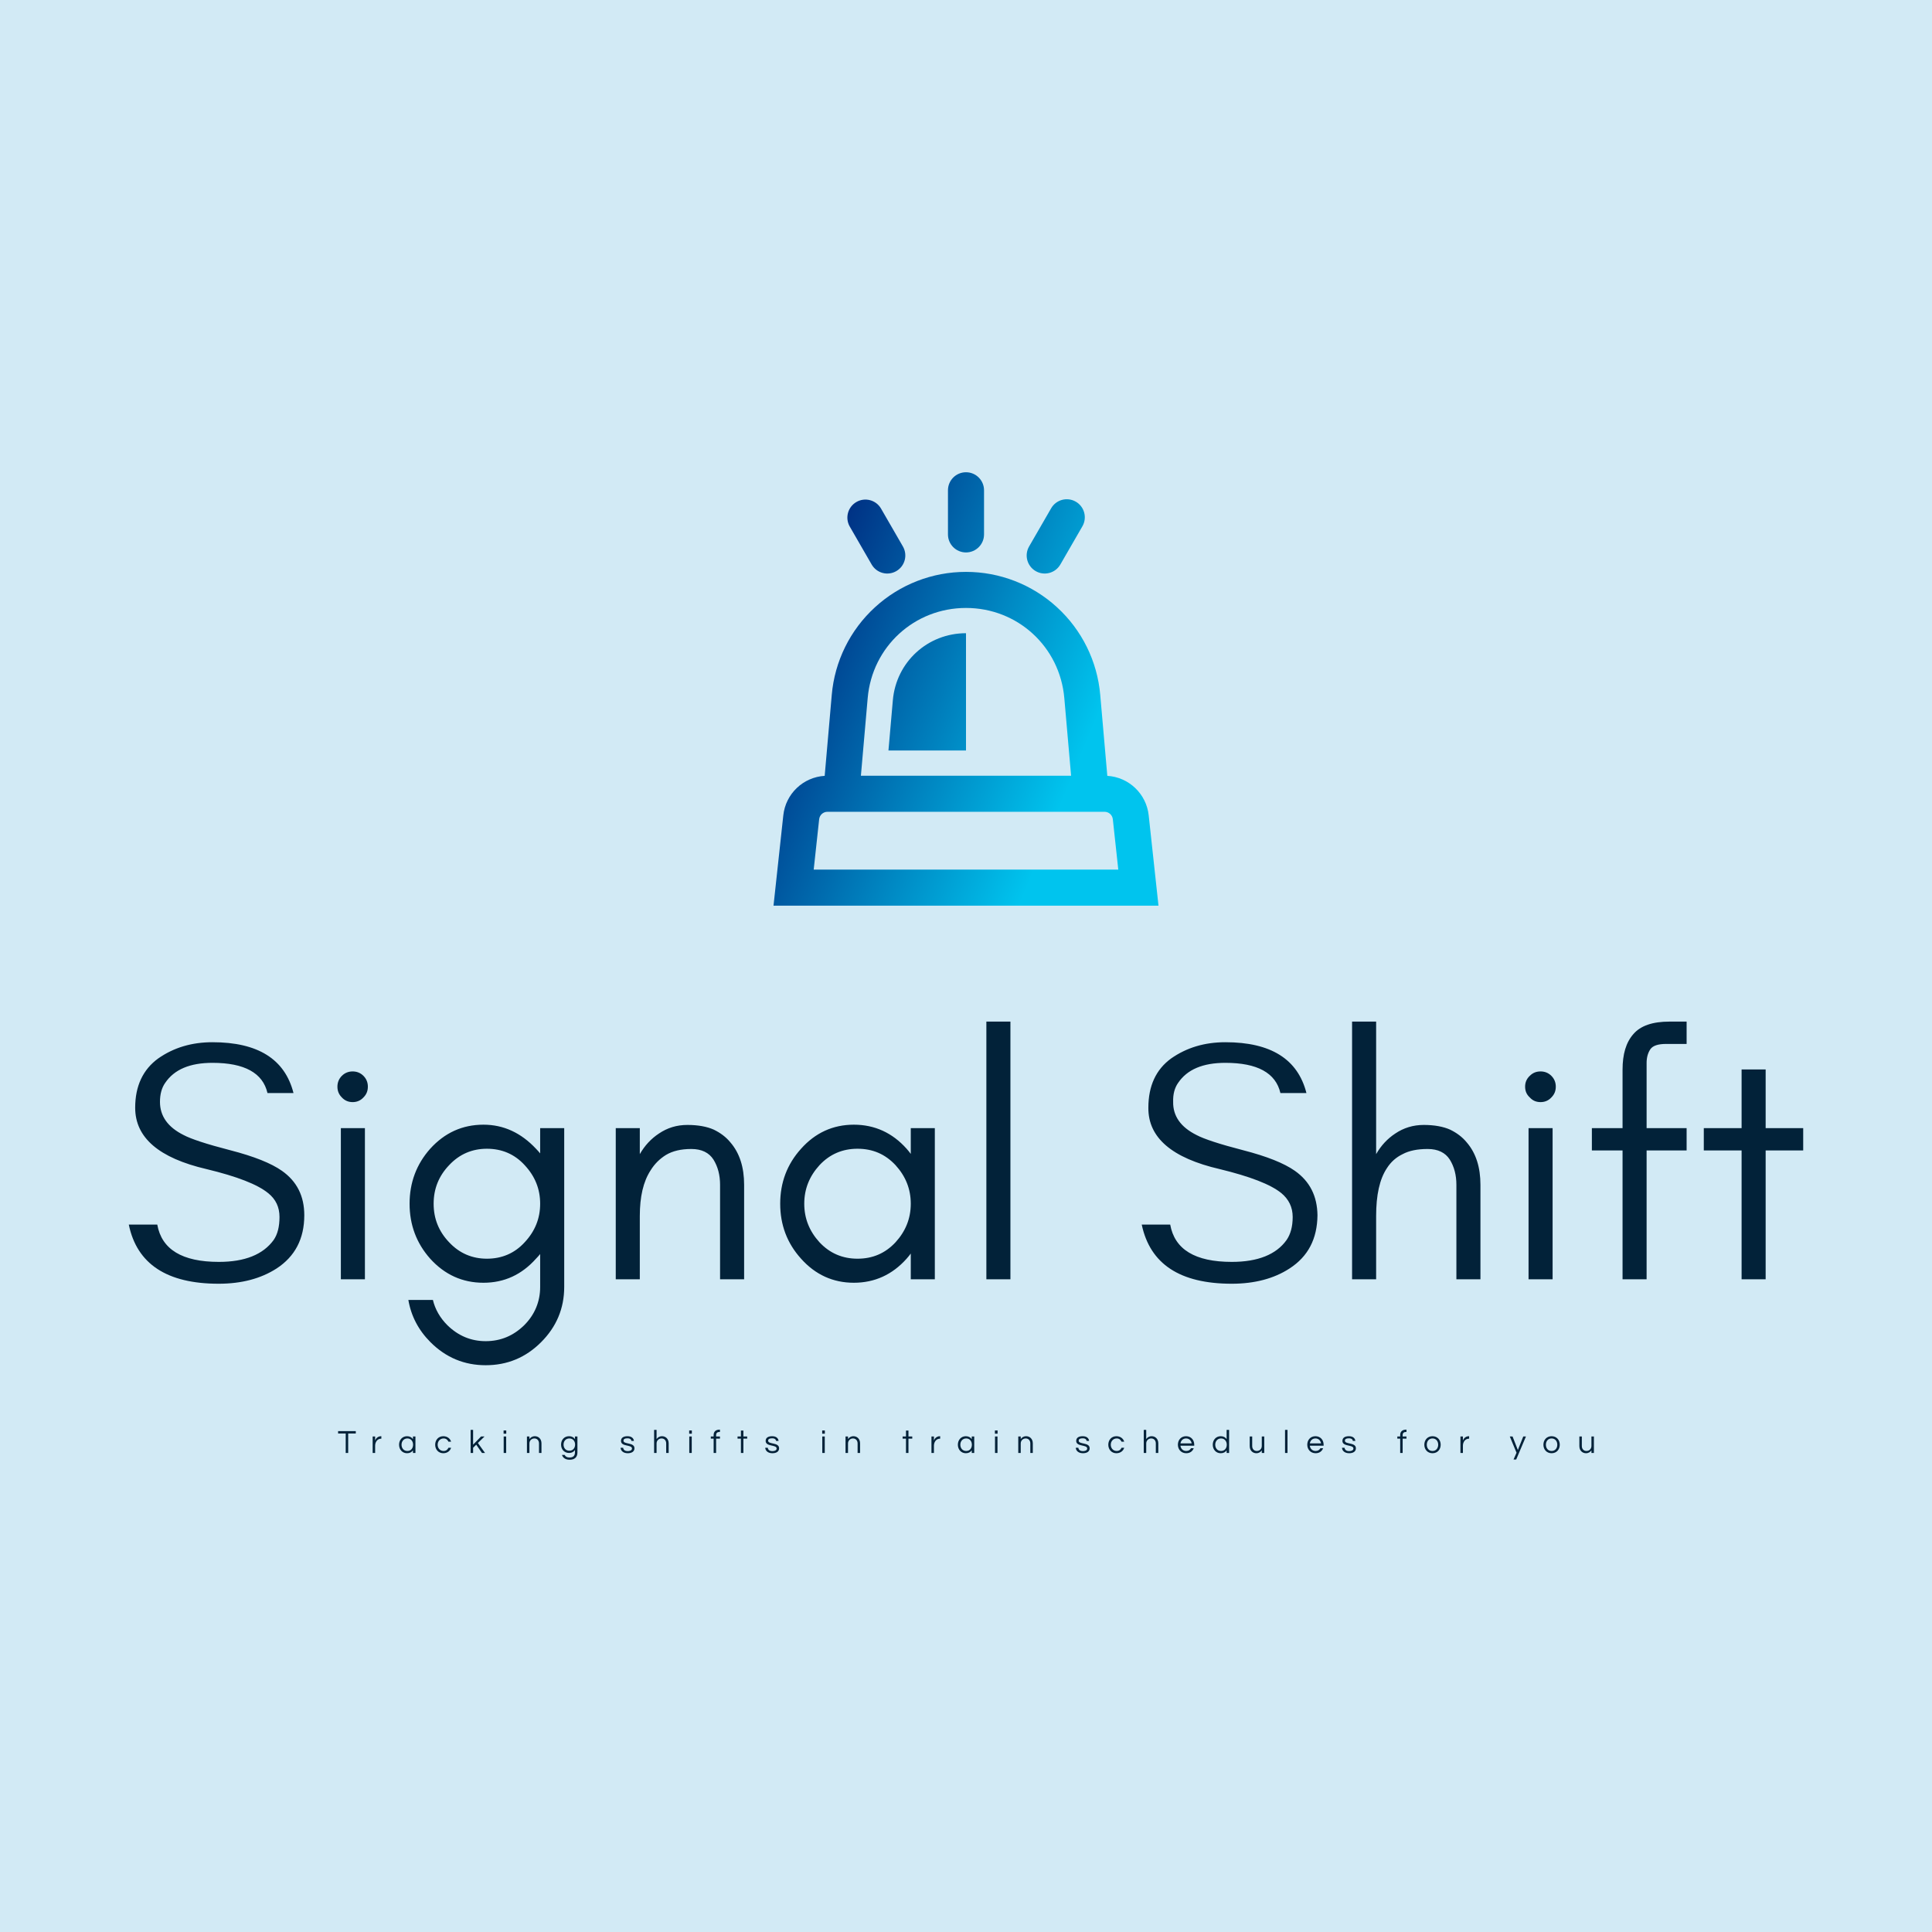
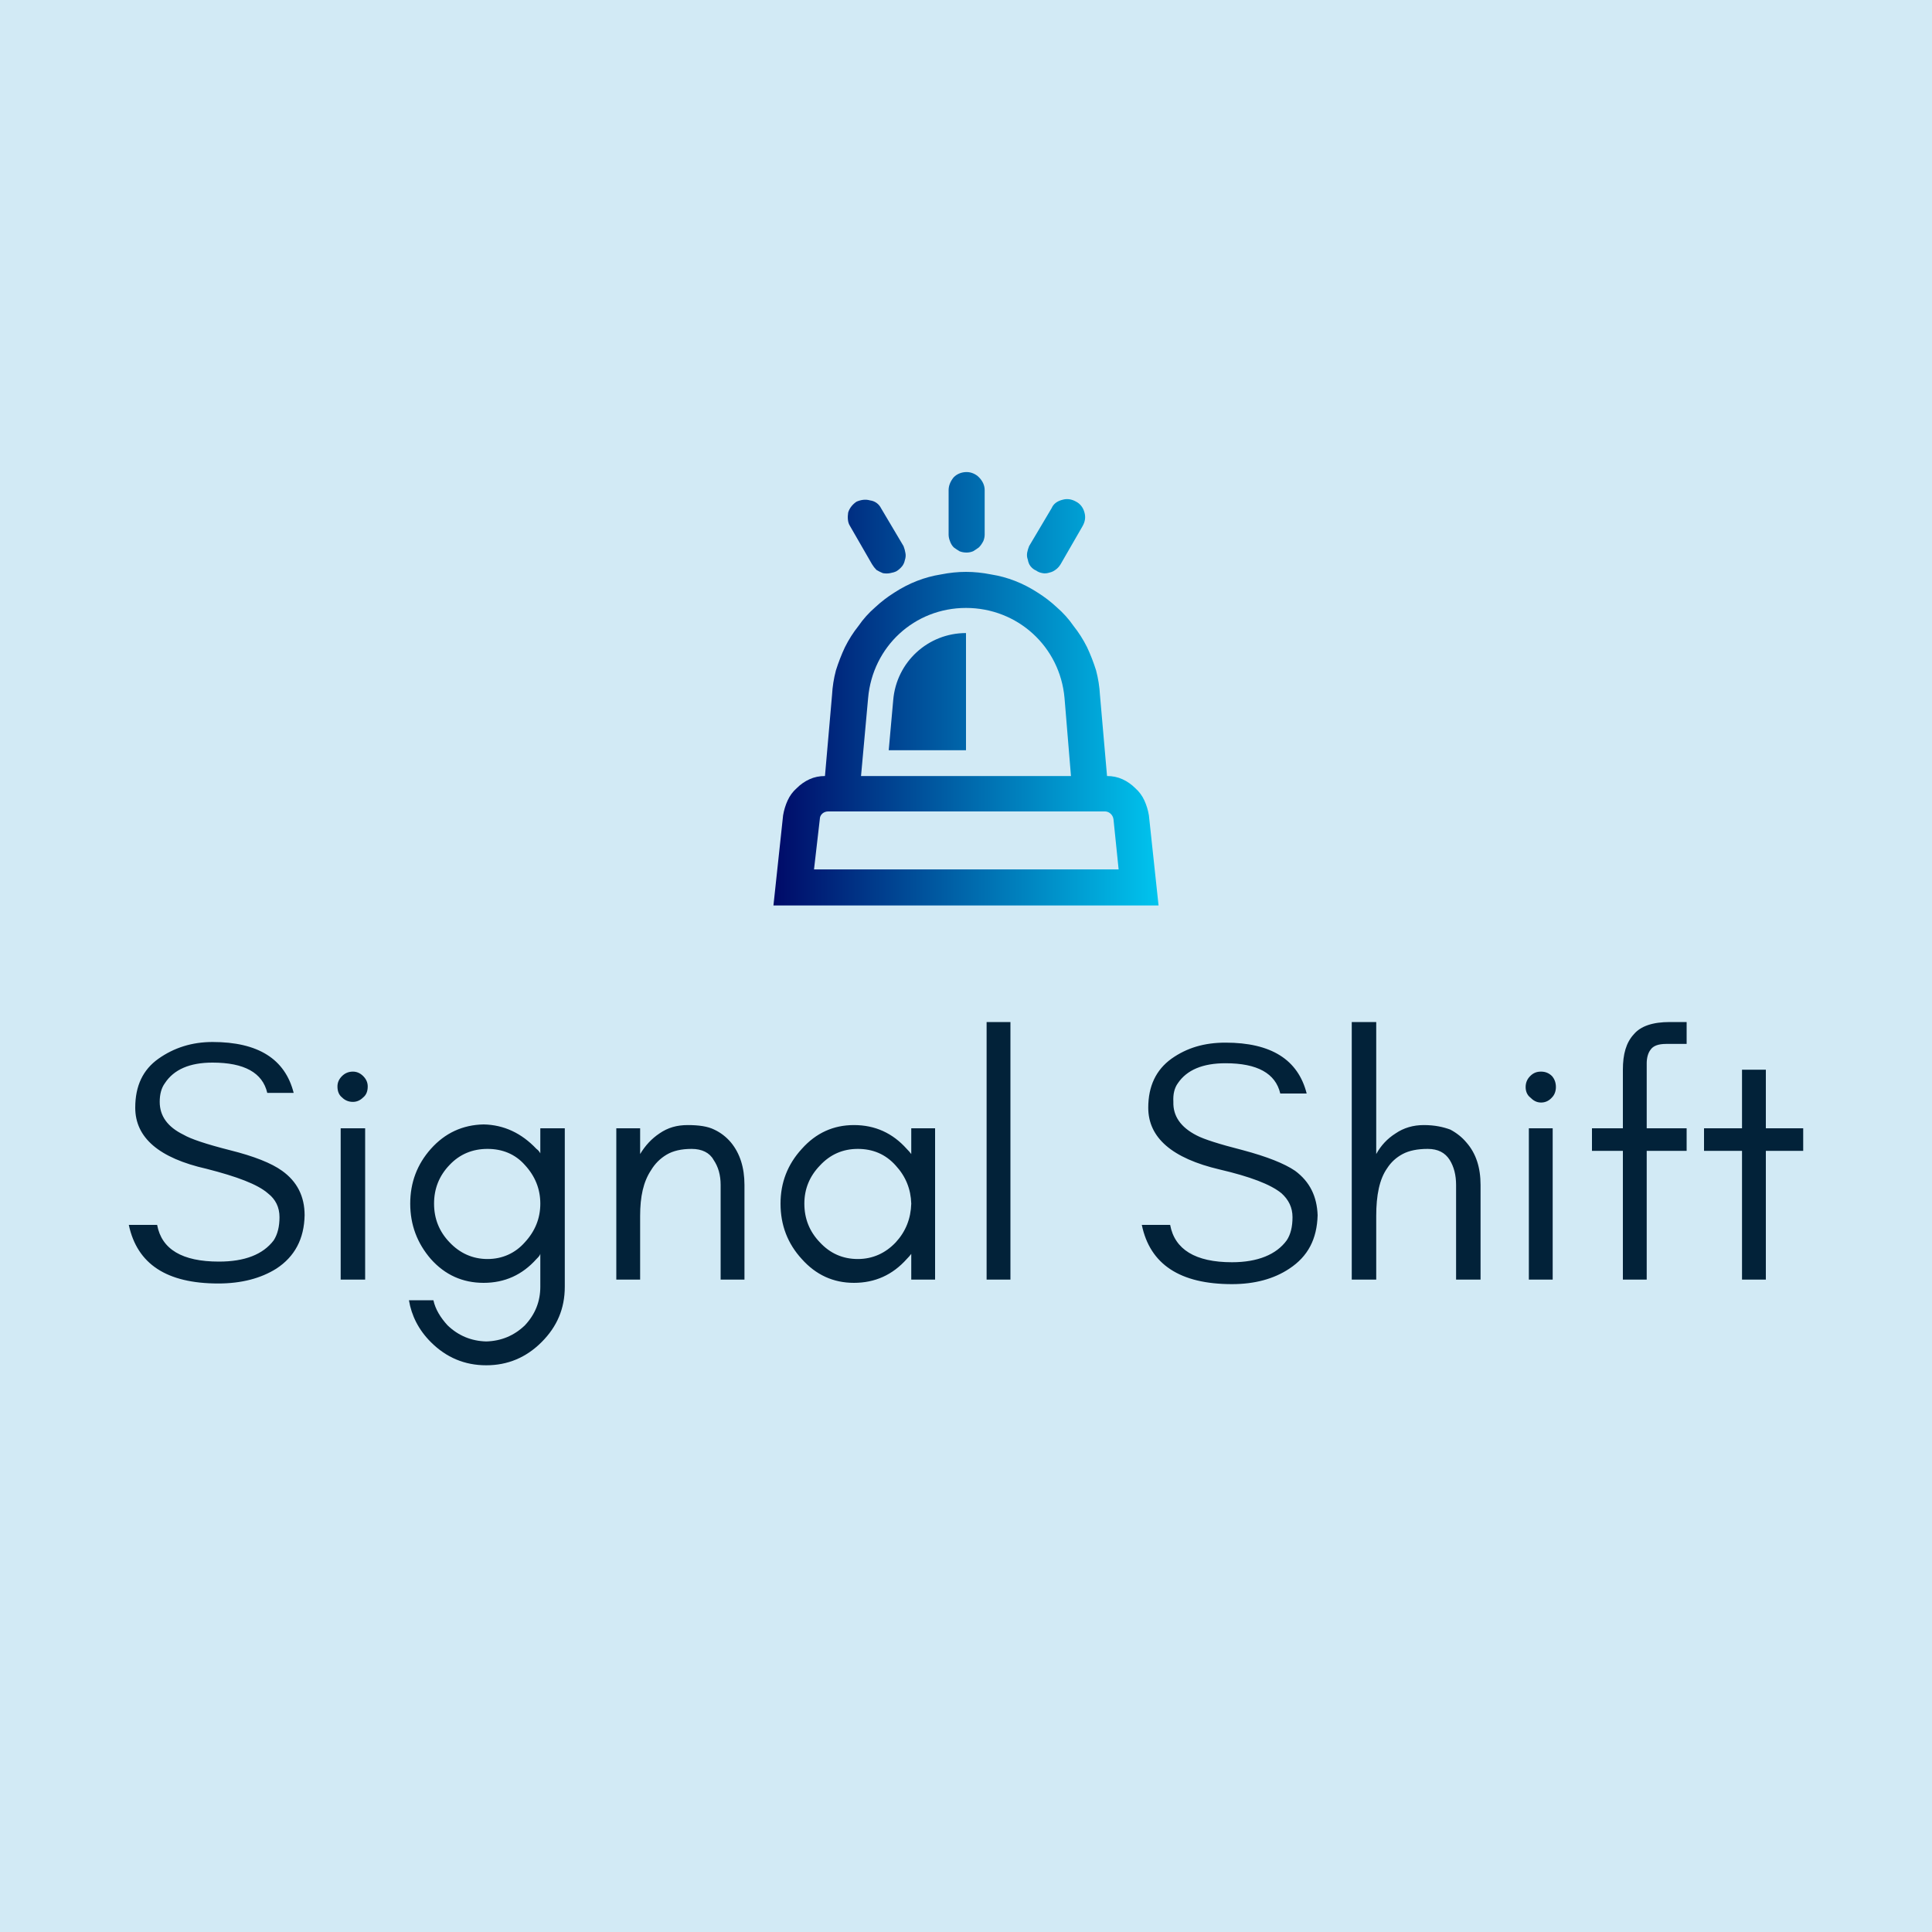
- <svg xmlns="http://www.w3.org/2000/svg" data-v-fde0c5aa="" viewBox="0 0 300 300" class="iconAboveSlogan">
-   <defs data-v-fde0c5aa="" />
-   <rect data-v-fde0c5aa="" fill="#D2EAF5" x="0" y="0" width="300px" height="300px" class="logo-background-square" />
-   <defs data-v-fde0c5aa="" />
-   <g data-v-fde0c5aa="" id="66e3d063-54f1-4b55-99b9-43df7d755b77" fill="#022239" transform="matrix(3.811199,0,0,3.811199,18.01818,147.9625)">
-     <path d="M3.69 8.81C4.93 9.11 5.76 9.43 6.20 9.79C6.51 10.04 6.66 10.36 6.66 10.76C6.66 11.16 6.58 11.47 6.42 11.70C5.99 12.29 5.25 12.59 4.19 12.59C2.69 12.59 1.86 12.08 1.68 11.07L0.52 11.07C0.85 12.68 2.08 13.48 4.18 13.48C5.12 13.48 5.90 13.27 6.54 12.86C7.29 12.37 7.67 11.65 7.67 10.69C7.67 9.91 7.37 9.31 6.76 8.88C6.32 8.57 5.62 8.29 4.65 8.04C3.68 7.79 3.05 7.58 2.75 7.42C2.11 7.10 1.79 6.65 1.79 6.07C1.79 5.76 1.86 5.50 2.00 5.30C2.37 4.75 3.01 4.48 3.93 4.48C5.23 4.48 5.98 4.89 6.17 5.71L7.23 5.71C6.88 4.33 5.78 3.64 3.93 3.64C3.08 3.64 2.35 3.86 1.72 4.30C1.10 4.75 0.78 5.42 0.78 6.31C0.78 7.53 1.75 8.36 3.69 8.81ZM10.08 5.01C9.96 4.89 9.81 4.83 9.64 4.83C9.47 4.83 9.32 4.89 9.20 5.01C9.08 5.13 9.02 5.28 9.02 5.45C9.02 5.63 9.08 5.77 9.20 5.89C9.32 6.02 9.47 6.08 9.64 6.08C9.81 6.08 9.96 6.02 10.08 5.89C10.20 5.77 10.26 5.63 10.26 5.45C10.26 5.28 10.20 5.13 10.08 5.01ZM10.14 13.30L10.14 7.14L9.16 7.14L9.16 13.30ZM17.28 10.22C17.28 10.82 17.07 11.34 16.65 11.79C16.24 12.24 15.72 12.46 15.11 12.46C14.51 12.46 13.99 12.24 13.57 11.79C13.15 11.35 12.94 10.83 12.94 10.22C12.94 9.61 13.15 9.09 13.57 8.65C13.99 8.20 14.51 7.98 15.11 7.98C15.72 7.98 16.24 8.20 16.65 8.65C17.07 9.10 17.28 9.62 17.28 10.22ZM12.91 14.14L11.91 14.14C12.02 14.79 12.32 15.37 12.81 15.86C13.44 16.49 14.19 16.80 15.06 16.80C15.94 16.80 16.69 16.49 17.32 15.86C17.94 15.24 18.26 14.49 18.26 13.61L18.26 7.14L17.28 7.14L17.28 8.17C17.23 8.11 17.18 8.05 17.11 7.98C16.50 7.33 15.79 7.00 14.97 7.00C14.11 7.00 13.39 7.33 12.80 7.98C12.24 8.61 11.96 9.36 11.96 10.22C11.96 11.08 12.24 11.83 12.80 12.46C13.39 13.11 14.11 13.44 14.97 13.44C15.82 13.44 16.53 13.11 17.11 12.46C17.18 12.39 17.23 12.33 17.28 12.27L17.28 13.61C17.28 14.21 17.06 14.74 16.63 15.17C16.19 15.60 15.67 15.82 15.06 15.82C14.46 15.82 13.94 15.60 13.50 15.17C13.20 14.87 13.00 14.52 12.91 14.14ZM24.61 13.30L25.59 13.30L25.59 9.45C25.59 8.74 25.41 8.16 25.03 7.72C24.85 7.50 24.62 7.33 24.35 7.20C24.08 7.08 23.72 7.01 23.28 7.01C22.84 7.01 22.46 7.13 22.12 7.36C21.80 7.57 21.54 7.85 21.34 8.20L21.34 7.14L20.36 7.14L20.36 13.30L21.34 13.30L21.34 10.72C21.34 9.94 21.48 9.32 21.78 8.86C21.94 8.60 22.15 8.39 22.41 8.23C22.68 8.07 23.02 7.99 23.44 7.99C23.86 7.99 24.16 8.14 24.34 8.42C24.52 8.71 24.61 9.05 24.61 9.45ZM32.38 10.22C32.38 10.82 32.17 11.34 31.76 11.79C31.34 12.24 30.83 12.46 30.21 12.46C29.60 12.46 29.08 12.24 28.66 11.79C28.25 11.34 28.04 10.82 28.04 10.22C28.04 9.62 28.25 9.10 28.66 8.65C29.08 8.20 29.60 7.98 30.21 7.98C30.83 7.98 31.34 8.20 31.76 8.65C32.17 9.10 32.38 9.62 32.38 10.22ZM33.36 13.30L33.36 7.14L32.38 7.14L32.38 8.19C32.33 8.12 32.27 8.05 32.21 7.98C31.63 7.33 30.91 7.00 30.06 7.00C29.21 7.00 28.49 7.33 27.91 7.98C27.34 8.61 27.06 9.36 27.06 10.22C27.06 11.08 27.34 11.83 27.91 12.46C28.49 13.11 29.21 13.44 30.06 13.44C30.91 13.44 31.63 13.11 32.21 12.46C32.27 12.39 32.33 12.32 32.38 12.25L32.38 13.30ZM36.44 13.30L36.44 2.80L35.46 2.80L35.46 13.30ZM44.97 8.81C46.20 9.11 47.04 9.43 47.48 9.79C47.78 10.04 47.94 10.36 47.94 10.76C47.94 11.16 47.85 11.47 47.69 11.70C47.27 12.29 46.52 12.59 45.46 12.59C43.96 12.59 43.13 12.08 42.95 11.07L41.79 11.07C42.13 12.68 43.35 13.48 45.46 13.48C46.39 13.48 47.18 13.27 47.81 12.86C48.57 12.37 48.94 11.65 48.95 10.69C48.94 9.91 48.64 9.31 48.03 8.88C47.59 8.57 46.89 8.29 45.92 8.04C44.95 7.79 44.32 7.58 44.02 7.42C43.38 7.10 43.06 6.65 43.07 6.07C43.06 5.76 43.13 5.50 43.27 5.30C43.64 4.75 44.28 4.48 45.20 4.48C46.50 4.48 47.25 4.89 47.44 5.71L48.50 5.71C48.15 4.33 47.05 3.64 45.20 3.64C44.35 3.64 43.62 3.86 42.99 4.30C42.37 4.75 42.06 5.42 42.06 6.31C42.05 7.53 43.02 8.36 44.97 8.81ZM51.34 13.30L51.34 10.72C51.34 9.87 51.48 9.22 51.78 8.77C51.94 8.52 52.15 8.33 52.42 8.20C52.68 8.06 53.02 7.99 53.44 7.99C53.86 7.99 54.16 8.14 54.34 8.42C54.52 8.71 54.61 9.05 54.61 9.45L54.61 13.30L55.59 13.30L55.59 9.45C55.59 8.74 55.41 8.16 55.03 7.72C54.85 7.50 54.62 7.33 54.35 7.20C54.08 7.08 53.72 7.01 53.28 7.01C52.85 7.01 52.46 7.13 52.12 7.36C51.80 7.57 51.54 7.85 51.34 8.20L51.34 2.80L50.36 2.80L50.36 13.30ZM58.48 5.01C58.36 4.89 58.21 4.83 58.04 4.83C57.86 4.83 57.72 4.89 57.60 5.01C57.47 5.13 57.41 5.28 57.41 5.45C57.41 5.63 57.47 5.77 57.60 5.89C57.72 6.02 57.86 6.08 58.04 6.08C58.21 6.08 58.36 6.02 58.48 5.89C58.60 5.77 58.66 5.63 58.66 5.45C58.66 5.28 58.60 5.13 58.48 5.01ZM58.53 13.30L58.53 7.14L57.55 7.14L57.55 13.30ZM63.99 3.71L63.99 2.80L63.29 2.80C62.60 2.80 62.11 2.97 61.82 3.31C61.52 3.65 61.38 4.13 61.38 4.76L61.38 7.14L60.13 7.14L60.13 8.05L61.38 8.05L61.38 13.30L62.36 13.30L62.36 8.05L63.99 8.05L63.99 7.14L62.36 7.14L62.36 4.48C62.36 4.27 62.41 4.08 62.51 3.93C62.61 3.78 62.83 3.71 63.15 3.71ZM64.69 8.05L66.23 8.05L66.23 13.30L67.21 13.30L67.21 8.05L68.74 8.05L68.74 7.14L67.21 7.14L67.21 4.75L66.23 4.75L66.23 7.14L64.69 7.14Z" />
-   </g>
-   <defs data-v-fde0c5aa="">
-     <linearGradient data-v-fde0c5aa="" gradientTransform="rotate(25)" id="90a1c652-bb5c-4a69-b28a-4c1558256efb" x1="0%" y1="0%" x2="100%" y2="0%">
-       <stop data-v-fde0c5aa="" offset="0%" stop-color="#000A68" stop-opacity="1" />
-       <stop data-v-fde0c5aa="" offset="100%" stop-color="#00C4EE" stop-opacity="1" />
+ <svg xmlns="http://www.w3.org/2000/svg" version="1.2" viewBox="0 0 300 300" width="300" height="300">
+   <defs>
+     <linearGradient id="P" gradientUnits="userSpaceOnUse" />
+     <linearGradient id="g1" x2="1" href="#P" gradientTransform="matrix(59.779,0,0,67.303,120.11,73.331)">
+       <stop stop-color="#000a68" />
+       <stop offset="1" stop-color="#00c4ee" />
    </linearGradient>
  </defs>
-   <g data-v-fde0c5aa="" id="2f583d03-d1b2-4bc5-bb8c-dbba1a781829" stroke="none" fill="url(#90a1c652-bb5c-4a69-b28a-4c1558256efb)" transform="matrix(0.844605,0,0,0.844605,107.2537,65.00034)">
-     <path d="M84.199 72.941a8.147 8.147 0 00-7.607-7.262l-1.301-14.881a24.718 24.718 0 00-7.942-16.108 24.714 24.714 0 00-16.738-6.509 24.717 24.717 0 00-16.738 6.509 24.713 24.713 0 00-7.942 16.108L24.63 65.679a8.147 8.147 0 00-7.607 7.262l-1.801 16.608H86l-1.801-16.608zM32.537 51.375c.825-9.443 8.595-16.563 18.074-16.563 9.479 0 17.248 7.121 18.074 16.563l1.248 14.28H31.289l1.248-14.28zm-9.926 31.542l1.004-9.261c.085-.78.74-1.369 1.525-1.369h50.94c.785 0 1.441.589 1.525 1.369l1.004 9.261H22.611zm28-58.311a3.316 3.316 0 003.316-3.316v-8.111a3.316 3.316 0 10-6.632 0v8.111a3.315 3.315 0 003.316 3.316zm-17.344 2.22a3.314 3.314 0 004.53 1.213 3.317 3.317 0 001.214-4.53l-4.055-7.024a3.317 3.317 0 00-5.744 3.316l4.055 7.025zm30.158 1.213a3.316 3.316 0 004.53-1.213l4.055-7.024a3.316 3.316 0 10-5.744-3.316l-4.055 7.024a3.315 3.315 0 001.214 4.529zM37.162 51.78l-.807 9.233h14.256V39.455c-7.053 0-12.835 5.298-13.449 12.325z" />
-   </g>
-   <defs data-v-fde0c5aa="" />
-   <g data-v-fde0c5aa="" id="f35aa28e-85aa-43f1-a293-b2448621d20a" fill="#022239" transform="matrix(0.3658056,0,0,0.3658056,52.42684,221.4163)">
-     <path d="M7.71 2.21L0.20 2.21L0.20 3.22L3.43 3.22L3.43 11.48L4.48 11.48L4.48 3.22L7.71 3.22ZM18.49 4.37C16.76 4.37 16.06 5.73 15.92 6.20L15.92 4.48L14.87 4.48L14.87 11.48L15.92 11.48L15.92 8.40C15.92 6.86 16.87 5.42 18.44 5.42L18.56 5.42L18.56 4.37ZM29.47 4.37C27.43 4.37 26.08 5.98 26.08 7.98C26.08 9.98 27.43 11.59 29.47 11.59C30.63 11.59 31.46 11.12 31.98 10.36L31.98 11.48L33.03 11.48L33.03 4.48L31.98 4.48L31.98 5.61C31.46 4.86 30.63 4.37 29.47 4.37ZM29.61 10.64C28.06 10.64 27.13 9.42 27.13 7.98C27.13 6.54 28.06 5.32 29.61 5.32C31.16 5.32 32.03 6.54 32.03 7.98C32.03 9.42 31.16 10.64 29.61 10.64ZM45.00 10.64C43.44 10.64 42.46 9.42 42.46 7.98C42.46 6.54 43.44 5.32 45.00 5.32C45.99 5.32 46.70 5.88 47.03 6.68L48.16 6.68C47.75 5.32 46.51 4.37 44.86 4.37C42.76 4.37 41.41 5.98 41.41 7.98C41.41 9.98 42.76 11.59 44.86 11.59C46.51 11.59 47.75 10.64 48.16 9.28L47.03 9.28C46.70 10.08 45.99 10.64 45.00 10.64ZM62.36 4.48L60.89 4.48L57.51 7.95L57.51 1.68L56.46 1.68L56.46 11.48L57.51 11.48L57.51 9.27L58.83 7.97L61.28 11.48L62.57 11.48L59.54 7.24ZM70.49 11.48L71.54 11.48L71.54 4.48L70.49 4.48ZM70.45 1.93L70.45 3.30L71.58 3.30L71.58 1.93ZM80.36 4.48L80.36 11.48L81.41 11.48L81.41 7.45C81.41 6.19 82.36 5.32 83.52 5.32C84.67 5.32 85.48 6.16 85.48 7.43L85.48 11.48L86.53 11.48L86.53 7.41C86.53 5.42 85.18 4.37 83.73 4.37C82.60 4.37 81.91 4.90 81.41 5.57L81.41 4.48ZM100.74 4.48L100.74 5.60C100.23 4.84 99.40 4.37 98.24 4.37C96.19 4.37 94.85 5.92 94.85 7.92C94.85 9.93 96.19 11.48 98.24 11.48C99.40 11.48 100.23 10.99 100.74 10.23L100.74 11.20C100.74 12.64 100.04 13.41 98.43 13.41C97.37 13.41 96.67 13.01 96.39 12.32L95.23 12.32C95.62 13.54 96.73 14.36 98.49 14.36C100.59 14.36 101.79 13.27 101.79 11.27L101.79 4.48ZM98.38 10.53C96.82 10.53 95.90 9.37 95.90 7.92C95.90 6.48 96.82 5.32 98.38 5.32C99.90 5.32 100.80 6.48 100.80 7.92C100.80 9.37 99.90 10.53 98.38 10.53ZM123.03 4.37C121.23 4.37 120.29 5.11 120.29 6.37C120.29 8.93 124.95 7.84 124.95 9.59C124.95 10.54 123.73 10.70 123.16 10.70C121.80 10.70 121.27 10.00 121.20 9.28L120.11 9.28C120.18 10.51 121.20 11.59 123.14 11.59C124.88 11.59 126 10.85 126 9.49C126 6.86 121.34 7.95 121.34 6.27C121.34 5.59 121.91 5.26 123.00 5.26C124.18 5.26 124.63 5.75 124.71 6.36L125.78 6.36C125.65 5.33 124.88 4.37 123.03 4.37ZM134.34 1.68L134.34 11.48L135.39 11.48L135.39 7.45C135.39 6.19 136.35 5.32 137.51 5.32C138.66 5.32 139.47 6.16 139.47 7.43L139.47 11.48L140.52 11.48L140.52 7.41C140.52 5.42 139.16 4.37 137.72 4.37C136.58 4.37 135.90 4.90 135.39 5.57L135.39 1.68ZM149.27 11.48L150.32 11.48L150.32 4.48L149.27 4.48ZM149.23 1.93L149.23 3.30L150.36 3.30L150.36 1.93ZM162.29 2.56L162.29 1.57L162.20 1.57C160.59 1.57 159.61 2.34 159.61 3.86L159.61 4.48L158.41 4.48L158.41 5.40L159.61 5.40L159.61 11.48L160.66 11.48L160.66 5.40L162.29 5.40L162.29 4.48L160.66 4.48L160.66 3.95C160.66 2.98 161.17 2.56 162.15 2.56ZM172.24 11.48L172.24 5.40L173.85 5.40L173.85 4.48L172.24 4.48L172.24 1.97L171.19 1.97L171.19 4.48L169.76 4.48L169.76 5.40L171.19 5.40L171.19 11.48ZM184.44 4.37C182.63 4.37 181.69 5.11 181.69 6.37C181.69 8.93 186.35 7.84 186.35 9.59C186.35 10.54 185.14 10.70 184.56 10.70C183.20 10.70 182.67 10.00 182.60 9.28L181.51 9.28C181.58 10.51 182.60 11.59 184.55 11.59C186.28 11.59 187.40 10.85 187.40 9.49C187.40 6.86 182.74 7.95 182.74 6.27C182.74 5.59 183.32 5.26 184.41 5.26C185.58 5.26 186.03 5.75 186.12 6.36L187.18 6.36C187.05 5.33 186.28 4.37 184.44 4.37ZM205.73 11.48L206.78 11.48L206.78 4.48L205.73 4.48ZM205.69 1.93L205.69 3.30L206.82 3.30L206.82 1.93ZM215.60 4.48L215.60 11.48L216.65 11.48L216.65 7.45C216.65 6.19 217.60 5.32 218.76 5.32C219.91 5.32 220.72 6.16 220.72 7.43L220.72 11.48L221.77 11.48L221.77 7.41C221.77 5.42 220.42 4.37 218.97 4.37C217.84 4.37 217.15 4.90 216.65 5.57L216.65 4.48ZM242.31 11.48L242.31 5.40L243.92 5.40L243.92 4.48L242.31 4.48L242.31 1.97L241.26 1.97L241.26 4.48L239.83 4.48L239.83 5.40L241.26 5.40L241.26 11.48ZM255.70 4.37C253.96 4.37 253.26 5.73 253.12 6.20L253.12 4.48L252.07 4.48L252.07 11.48L253.12 11.48L253.12 8.40C253.12 6.86 254.07 5.42 255.64 5.42L255.77 5.42L255.77 4.37ZM266.67 4.37C264.63 4.37 263.28 5.98 263.28 7.98C263.28 9.98 264.63 11.59 266.67 11.59C267.83 11.59 268.66 11.12 269.18 10.36L269.18 11.48L270.23 11.48L270.23 4.48L269.18 4.48L269.18 5.61C268.66 4.86 267.83 4.37 266.67 4.37ZM266.81 10.64C265.26 10.64 264.33 9.42 264.33 7.98C264.33 6.54 265.26 5.32 266.81 5.32C268.37 5.32 269.23 6.54 269.23 7.98C269.23 9.42 268.37 10.64 266.81 10.64ZM279.05 11.48L280.10 11.48L280.10 4.48L279.05 4.48ZM279.01 1.93L279.01 3.30L280.14 3.30L280.14 1.93ZM288.92 4.48L288.92 11.48L289.97 11.48L289.97 7.45C289.97 6.19 290.92 5.32 292.08 5.32C293.23 5.32 294.04 6.16 294.04 7.43L294.04 11.48L295.09 11.48L295.09 7.41C295.09 5.42 293.73 4.37 292.29 4.37C291.16 4.37 290.47 4.90 289.97 5.57L289.97 4.48ZM316.26 4.37C314.45 4.37 313.52 5.11 313.52 6.37C313.52 8.93 318.18 7.84 318.18 9.59C318.18 10.54 316.96 10.70 316.39 10.70C315.03 10.70 314.50 10.00 314.43 9.28L313.33 9.28C313.40 10.51 314.43 11.59 316.37 11.59C318.11 11.59 319.23 10.85 319.23 9.49C319.23 6.86 314.57 7.95 314.57 6.27C314.57 5.59 315.14 5.26 316.23 5.26C317.41 5.26 317.86 5.75 317.94 6.36L319.00 6.36C318.88 5.33 318.11 4.37 316.26 4.37ZM330.72 10.64C329.17 10.64 328.19 9.42 328.19 7.98C328.19 6.54 329.17 5.32 330.72 5.32C331.72 5.32 332.43 5.88 332.75 6.68L333.89 6.68C333.48 5.32 332.23 4.37 330.58 4.37C328.48 4.37 327.14 5.98 327.14 7.98C327.14 9.98 328.48 11.59 330.58 11.59C332.23 11.59 333.48 10.64 333.89 9.28L332.75 9.28C332.43 10.08 331.72 10.64 330.72 10.64ZM342.19 1.68L342.19 11.48L343.24 11.48L343.24 7.45C343.24 6.19 344.19 5.32 345.35 5.32C346.50 5.32 347.31 6.16 347.31 7.43L347.31 11.48L348.36 11.48L348.36 7.41C348.36 5.42 347.00 4.37 345.56 4.37C344.43 4.37 343.74 4.90 343.24 5.57L343.24 1.68ZM360.23 10.64C358.82 10.64 357.91 9.65 357.76 8.40L363.62 8.40L363.62 7.98C363.62 5.98 362.29 4.37 360.15 4.37C358.01 4.37 356.68 5.98 356.68 7.98C356.68 9.98 358.08 11.59 360.22 11.59C361.89 11.59 362.92 10.72 363.41 9.46L362.26 9.46C361.89 10.16 361.21 10.64 360.23 10.64ZM360.15 5.32C361.49 5.32 362.33 6.23 362.53 7.42L357.77 7.42C357.97 6.23 358.81 5.32 360.15 5.32ZM374.86 4.37C372.82 4.37 371.48 5.98 371.48 7.98C371.48 9.98 372.82 11.59 374.86 11.59C376.03 11.59 376.85 11.12 377.37 10.36L377.37 11.48L378.42 11.48L378.42 1.68L377.37 1.68L377.37 5.61C376.85 4.86 376.03 4.37 374.86 4.37ZM375.00 10.64C373.45 10.64 372.53 9.42 372.53 7.98C372.53 6.54 373.45 5.32 375.00 5.32C376.56 5.32 377.43 6.54 377.43 7.98C377.43 9.42 376.56 10.64 375.00 10.64ZM393.34 11.48L393.34 4.48L392.29 4.48L392.29 8.51C392.29 9.77 391.34 10.64 390.18 10.64C389.03 10.64 388.22 9.80 388.22 8.53L388.22 4.48L387.17 4.48L387.17 8.55C387.17 10.54 388.53 11.59 389.97 11.59C391.10 11.59 391.79 11.06 392.29 10.39L392.29 11.48ZM403.21 1.68L402.16 1.68L402.16 11.48L403.21 11.48ZM415.16 10.64C413.74 10.64 412.83 9.65 412.68 8.40L418.54 8.40L418.54 7.98C418.54 5.98 417.21 4.37 415.07 4.37C412.93 4.37 411.60 5.98 411.60 7.98C411.60 9.98 413.00 11.59 415.14 11.59C416.81 11.59 417.84 10.72 418.33 9.46L417.19 9.46C416.81 10.16 416.14 10.64 415.16 10.64ZM415.07 5.32C416.42 5.32 417.26 6.23 417.45 7.42L412.69 7.42C412.89 6.23 413.73 5.32 415.07 5.32ZM429.27 4.37C427.46 4.37 426.52 5.11 426.52 6.37C426.52 8.93 431.19 7.84 431.19 9.59C431.19 10.54 429.97 10.70 429.39 10.70C428.04 10.70 427.50 10.00 427.43 9.28L426.34 9.28C426.41 10.51 427.43 11.59 429.38 11.59C431.12 11.59 432.24 10.85 432.24 9.49C432.24 6.86 427.57 7.95 427.57 6.27C427.57 5.59 428.15 5.26 429.24 5.26C430.42 5.26 430.86 5.75 430.95 6.36L432.01 6.36C431.89 5.33 431.12 4.37 429.27 4.37ZM453.71 2.56L453.71 1.57L453.63 1.57C452.02 1.57 451.04 2.34 451.04 3.86L451.04 4.48L449.83 4.48L449.83 5.40L451.04 5.40L451.04 11.48L452.09 11.48L452.09 5.40L453.71 5.40L453.71 4.48L452.09 4.48L452.09 3.95C452.09 2.98 452.59 2.56 453.57 2.56ZM464.76 4.37C462.62 4.37 461.29 5.98 461.29 7.98C461.29 9.98 462.62 11.59 464.76 11.59C466.90 11.59 468.23 9.98 468.23 7.98C468.23 5.98 466.90 4.37 464.76 4.37ZM464.76 10.64C463.20 10.64 462.34 9.42 462.34 7.98C462.34 6.54 463.20 5.32 464.76 5.32C466.31 5.32 467.18 6.54 467.18 7.98C467.18 9.42 466.31 10.64 464.76 10.64ZM480.24 4.37C478.51 4.37 477.81 5.73 477.67 6.20L477.67 4.48L476.62 4.48L476.62 11.48L477.67 11.48L477.67 8.40C477.67 6.86 478.62 5.42 480.19 5.42L480.31 5.42L480.31 4.37ZM504.43 4.48L503.29 4.48L500.99 10.22L498.74 4.48L497.57 4.48L500.43 11.38L499.16 14.25L500.29 14.25ZM515.31 4.37C513.17 4.37 511.84 5.98 511.84 7.98C511.84 9.98 513.17 11.59 515.31 11.59C517.45 11.59 518.78 9.98 518.78 7.98C518.78 5.98 517.45 4.37 515.31 4.37ZM515.31 10.64C513.76 10.64 512.89 9.42 512.89 7.98C512.89 6.54 513.76 5.32 515.31 5.32C516.87 5.32 517.73 6.54 517.73 7.98C517.73 9.42 516.87 10.64 515.31 10.64ZM533.27 11.48L533.27 4.48L532.22 4.48L532.22 8.51C532.22 9.77 531.27 10.64 530.11 10.64C528.96 10.64 528.15 9.80 528.15 8.53L528.15 4.48L527.10 4.48L527.10 8.55C527.10 10.54 528.46 11.59 529.90 11.59C531.03 11.59 531.72 11.06 532.22 10.39L532.22 11.48Z" />
-   </g>
+   <style>.a{fill:#d2eaf5}.b{fill:#022239}.c{fill:url(#g1)}</style>
+   <path fill-rule="evenodd" class="a" d="m0 0h300v300h-300z" />
+   <path class="b" d="m32.1 181.5c4.7 1.2 7.9 2.4 9.5 3.8q1.8 1.4 1.8 3.7 0 2.2-0.9 3.6-2.5 3.3-8.5 3.3c-5.7 0-8.9-1.9-9.6-5.7h-4.4c1.3 6.1 5.9 9.1 13.9 9.1 3.6 0 6.6-0.8 9-2.3q4.3-2.8 4.4-8.3 0-4.4-3.5-6.9-2.5-1.8-8.1-3.2-5.5-1.4-7.2-2.4-3.7-1.8-3.7-5.1 0-1.8 0.8-2.9 2.1-3.2 7.4-3.2 7.4 0 8.5 4.7h4.1q-2-7.9-12.6-7.9c-3.2 0-6 0.9-8.4 2.6-2.4 1.7-3.6 4.2-3.6 7.6q0 7 11.1 9.5zm24.3-14.4q-0.7-0.7-1.6-0.7-1 0-1.7 0.7-0.7 0.7-0.7 1.6c0 0.7 0.2 1.3 0.7 1.7q0.7 0.7 1.7 0.7 0.9 0 1.6-0.7c0.5-0.4 0.7-1 0.7-1.7q0-0.9-0.7-1.6zm0.3 31.6v-23.5h-3.8v23.5zm10.6 3.2h-3.8c0.4 2.4 1.5 4.6 3.4 6.5q3.6 3.6 8.6 3.6 5 0 8.6-3.6c2.4-2.4 3.6-5.2 3.6-8.6v-24.6h-3.8v3.9c-0.1-0.2-0.3-0.5-0.6-0.7q-3.5-3.7-8.2-3.8-4.9 0.1-8.2 3.8-3.2 3.6-3.2 8.5 0 4.9 3.2 8.6 3.3 3.7 8.2 3.7 4.9 0 8.2-3.7c0.3-0.3 0.5-0.5 0.6-0.8v5.1c0 2.3-0.8 4.3-2.4 6q-2.5 2.4-6 2.5-3.5-0.1-6-2.5c-1.1-1.2-1.9-2.5-2.2-3.9zm16.6-15q0 3.4-2.4 6c-1.5 1.7-3.5 2.6-5.8 2.6-2.3 0-4.3-0.9-5.9-2.6q-2.4-2.5-2.4-6 0-3.5 2.4-6c1.6-1.7 3.6-2.5 5.9-2.5 2.3 0 4.3 0.8 5.8 2.5q2.4 2.6 2.4 6zm28 11.8h3.7v-14.7c0-2.7-0.7-4.9-2.1-6.6q-1.1-1.3-2.6-2c-1-0.5-2.4-0.7-4.1-0.7-1.7 0-3.1 0.4-4.4 1.3q-1.8 1.2-3 3.2v-4h-3.7v23.5h3.7v-9.9c0-3 0.5-5.3 1.7-7.1q0.9-1.5 2.4-2.4 1.5-0.9 3.9-0.9c1.6 0 2.8 0.6 3.4 1.7q1.1 1.6 1.1 3.9zm33.3 0v-23.5h-3.7v4q-0.3-0.4-0.7-0.8-3.3-3.7-8.2-3.7-4.8 0-8.1 3.7-3.3 3.6-3.3 8.5 0 5 3.3 8.6 3.3 3.7 8.1 3.7 4.9 0 8.2-3.7 0.4-0.4 0.7-0.8v4zm-3.7-11.8q-0.1 3.5-2.4 6c-1.6 1.7-3.6 2.6-5.9 2.6q-3.5 0-5.9-2.6-2.4-2.5-2.4-6 0-3.4 2.4-5.9 2.4-2.6 5.9-2.6c2.3 0 4.3 0.8 5.9 2.6q2.3 2.5 2.4 5.9zm15.4 11.8v-40h-3.7v40zm32.5-17.1c4.7 1.1 7.9 2.3 9.6 3.7 1.1 1 1.7 2.2 1.7 3.7 0 1.5-0.3 2.7-0.9 3.6-1.6 2.2-4.5 3.4-8.5 3.4-5.7 0-8.9-2-9.6-5.8h-4.4q1.9 9.2 14 9.2c3.5 0 6.5-0.8 8.9-2.4 2.9-1.9 4.3-4.6 4.4-8.3-0.1-2.9-1.2-5.2-3.5-6.9q-2.5-1.7-8.1-3.2-5.5-1.4-7.2-2.3-3.7-1.9-3.6-5.2-0.1-1.8 0.7-2.9 2.1-3.1 7.4-3.1 7.4 0 8.5 4.7h4.1q-2-7.9-12.6-7.9c-3.3 0-6 0.8-8.4 2.5q-3.6 2.6-3.6 7.6 0 7 11.1 9.6zm24.3 17.1v-9.9c0-3.2 0.5-5.7 1.7-7.4q0.9-1.4 2.4-2.2 1.5-0.8 3.9-0.8c1.6 0 2.7 0.6 3.4 1.7q1 1.6 1 3.9v14.7h3.8v-14.7c0-2.7-0.7-4.9-2.2-6.6q-1-1.2-2.5-2c-1.1-0.4-2.4-0.7-4.1-0.7q-2.5 0-4.4 1.3-1.9 1.2-3 3.2v-20.5h-3.8v40zm27.3-31.6q-0.7-0.7-1.7-0.7c-0.7 0-1.2 0.2-1.7 0.7q-0.7 0.7-0.7 1.7c0 0.6 0.2 1.2 0.7 1.6 0.5 0.5 1 0.8 1.7 0.8q1 0 1.7-0.8c0.4-0.4 0.6-1 0.6-1.6q0-1-0.6-1.7zm0.1 31.6v-23.5h-3.7v23.5zm20.8-36.6v-3.4h-2.6q-4 0-5.6 1.9c-1.2 1.3-1.7 3.1-1.7 5.5v9.1h-4.8v3.5h4.8v20h3.7v-20h6.2v-3.5h-6.2v-10.1c0-0.8 0.2-1.6 0.6-2.1 0.4-0.6 1.2-0.9 2.4-0.9zm2.7 16.6h5.9v20h3.7v-20h5.8v-3.5h-5.8v-9.1h-3.7v9.1h-5.9z" />
+   <path class="c" d="m178.4 126.6q-0.2-1.2-0.7-2.3-0.5-1.1-1.4-1.9-0.9-0.9-2-1.4-1.1-0.5-2.4-0.5l-1.1-12.6q-0.1-1.9-0.6-3.8-0.6-1.9-1.4-3.6-0.9-1.8-2.1-3.3-1.1-1.6-2.6-2.9-1.4-1.3-3-2.3-1.7-1.1-3.5-1.8-1.8-0.7-3.7-1-2-0.4-3.9-0.4-1.9 0-3.9 0.4-1.9 0.3-3.7 1-1.8 0.7-3.5 1.8-1.6 1-3 2.3-1.5 1.3-2.6 2.9-1.2 1.5-2.1 3.3-0.8 1.7-1.4 3.6-0.5 1.9-0.6 3.8l-1.1 12.6q-1.3 0-2.4 0.5-1.1 0.5-2 1.4-0.9 0.8-1.4 1.9-0.5 1.1-0.7 2.3l-1.5 14h59.8zm-43.6-18.2c0.7-8 7.2-14 15.2-14 8 0 14.6 6 15.3 14l1 12.1h-32.6zm-8.4 26.6l0.9-7.8c0-0.7 0.6-1.2 1.3-1.2h43c0.6 0 1.2 0.5 1.3 1.2l0.8 7.8zm23.7-49.2q0.5 0 1-0.2 0.5-0.3 0.9-0.6 0.4-0.4 0.7-1 0.2-0.5 0.2-1v-6.9c0-0.7-0.3-1.4-0.9-2-0.5-0.5-1.2-0.8-1.9-0.8-0.8 0-1.5 0.3-2 0.8-0.5 0.6-0.8 1.3-0.8 2v6.9q0 0.5 0.2 1 0.2 0.6 0.6 1 0.4 0.3 0.9 0.6 0.5 0.2 1.1 0.2zm-14.7 1.8q0.3 0.5 0.7 0.9 0.5 0.3 1 0.5 0.6 0.1 1.1 0 0.6-0.1 1-0.3 0.5-0.3 0.9-0.8 0.3-0.4 0.4-0.9 0.2-0.6 0.1-1.1-0.1-0.6-0.3-1.1l-3.5-5.9c-0.3-0.6-0.9-1.1-1.7-1.2-0.7-0.2-1.4-0.1-2.1 0.2-0.6 0.4-1.1 1-1.3 1.7-0.1 0.7-0.1 1.5 0.3 2.1zm25.5 1q0.4 0.3 1 0.4 0.5 0.1 1.1-0.1 0.5-0.1 1-0.5 0.4-0.3 0.7-0.8l3.4-5.9c0.4-0.7 0.5-1.4 0.3-2.1-0.2-0.8-0.7-1.4-1.3-1.7-0.7-0.4-1.4-0.5-2.1-0.3-0.8 0.2-1.4 0.6-1.7 1.3l-3.5 5.9q-0.2 0.5-0.3 1-0.1 0.6 0.1 1.1 0.1 0.6 0.4 1 0.4 0.5 0.9 0.7zm-22.2 20.1l-0.7 7.8h12v-18.2c-5.9 0-10.8 4.5-11.3 10.4z" />
+   <path class="b" d="m55.2 222.2h-2.7v0.4h1.2v3h0.4v-3h1.1zm4 0.8c-0.6 0-0.9 0.5-0.9 0.7v-0.7h-0.4v2.6h0.4v-1.1c0-0.6 0.3-1.1 0.9-1.1v-0.4zm4 0c-0.7 0-1.2 0.6-1.2 1.3 0 0.7 0.5 1.3 1.2 1.3 0.5 0 0.8-0.1 1-0.4v0.4h0.3v-2.6h-0.3v0.4c-0.2-0.2-0.5-0.4-1-0.4zm0.1 2.3c-0.6 0-0.9-0.5-0.9-1 0-0.5 0.3-1 0.9-1 0.6 0 0.9 0.5 0.9 1 0 0.5-0.3 1-0.9 1zm5.6 0c-0.6 0-0.9-0.5-0.9-1 0-0.5 0.3-1 0.9-1 0.4 0 0.6 0.2 0.8 0.5h0.4c-0.2-0.5-0.6-0.8-1.2-0.8-0.8 0-1.3 0.6-1.3 1.3 0 0.7 0.5 1.3 1.3 1.3 0.6 0 1-0.3 1.2-0.8h-0.4c-0.2 0.3-0.4 0.5-0.8 0.5zm6.4-2.3h-0.6l-1.2 1.3v-2.3h-0.4v3.6h0.4v-0.8l0.5-0.5 0.9 1.3h0.4l-1.1-1.6zm3 2.6h0.4v-2.6h-0.4zm0-3.5v0.5h0.4v-0.5zm3.6 1v2.5h0.4v-1.4c0-0.5 0.4-0.8 0.8-0.8 0.4 0 0.7 0.3 0.7 0.8v1.4h0.4v-1.5c0-0.7-0.5-1.1-1-1.1-0.5 0-0.7 0.2-0.9 0.5v-0.4zm7.5 0v0.4c-0.2-0.3-0.5-0.5-0.9-0.5-0.8 0-1.3 0.6-1.3 1.3 0 0.8 0.5 1.3 1.3 1.3 0.4 0 0.7-0.1 0.9-0.4v0.3c0 0.6-0.3 0.8-0.9 0.8q-0.6 0-0.7-0.4h-0.4c0.1 0.5 0.5 0.8 1.1 0.8 0.8 0 1.3-0.4 1.3-1.1v-2.5zm-0.9 2.2c-0.6 0-0.9-0.4-0.9-1 0-0.5 0.3-0.9 0.9-0.9 0.5 0 0.9 0.4 0.9 0.9 0 0.6-0.4 1-0.9 1zm9-2.3c-0.7 0-1 0.3-1 0.8 0 0.9 1.7 0.5 1.7 1.1 0 0.4-0.4 0.4-0.6 0.4-0.5 0-0.7-0.2-0.8-0.5h-0.4c0.1 0.5 0.4 0.9 1.1 0.9 0.7 0 1.1-0.3 1.1-0.8 0-1-1.7-0.6-1.7-1.2q0-0.3 0.6-0.3c0.4 0 0.6 0.1 0.6 0.4h0.4c0-0.4-0.3-0.8-1-0.8zm4.1-1v3.6h0.4v-1.4c0-0.5 0.4-0.8 0.8-0.8 0.4 0 0.7 0.3 0.7 0.8v1.4h0.4v-1.5c0-0.7-0.5-1.1-1-1.1-0.4 0-0.7 0.2-0.9 0.5v-1.5zm5.5 3.6h0.4v-2.5h-0.4zm0-3.5v0.5h0.4v-0.5zm4.8 0.2v-0.4h-0.1c-0.6 0-0.9 0.3-0.9 0.9v0.2h-0.5v0.3h0.5v2.3h0.4v-2.3h0.6v-0.3h-0.6v-0.2q0-0.5 0.5-0.5zm3.7 3.3v-2.3h0.5v-0.3h-0.5v-0.9h-0.4v0.9h-0.6v0.3h0.6v2.3zm4.4-2.6c-0.6 0-1 0.2-1 0.7 0 0.9 1.7 0.5 1.7 1.2 0 0.3-0.4 0.4-0.6 0.4-0.5 0-0.7-0.3-0.7-0.5h-0.4c0 0.4 0.4 0.8 1.1 0.8 0.6 0 1-0.3 1-0.8 0-0.9-1.7-0.5-1.7-1.1q0-0.4 0.6-0.4c0.5 0 0.6 0.2 0.6 0.4h0.4c0-0.4-0.3-0.7-1-0.7zm7.8 2.6h0.4v-2.6h-0.4zm0-3.5v0.5h0.4v-0.5zm3.6 1v2.5h0.4v-1.5c0-0.4 0.4-0.7 0.8-0.7 0.4 0 0.7 0.3 0.7 0.7v1.5h0.4v-1.5c0-0.7-0.5-1.1-1-1.1-0.4 0-0.7 0.2-0.9 0.5v-0.4zm9.8 2.5v-2.2h0.6v-0.3h-0.6v-1h-0.4v1h-0.5v0.3h0.5v2.2zm4.9-2.6c-0.6 0-0.9 0.5-0.9 0.7v-0.6h-0.4v2.5h0.4v-1.1c0-0.6 0.3-1.1 0.9-1.1v-0.4zm4.1 0c-0.8 0-1.3 0.6-1.3 1.3 0 0.8 0.5 1.4 1.3 1.4 0.4 0 0.7-0.2 0.9-0.5v0.4h0.4v-2.5h-0.4v0.4c-0.2-0.3-0.5-0.5-0.9-0.5zm0 2.3c-0.6 0-0.9-0.4-0.9-1 0-0.5 0.3-0.9 0.9-0.9 0.6 0 0.9 0.4 0.9 0.9 0 0.6-0.3 1-0.9 1zm4.5 0.3h0.4v-2.5h-0.4zm0-3.5v0.5h0.4v-0.5zm3.6 0.9v2.6h0.4v-1.5c0-0.5 0.3-0.8 0.8-0.8 0.4 0 0.7 0.3 0.7 0.8v1.5h0.4v-1.5c0-0.8-0.5-1.1-1.1-1.1-0.4 0-0.6 0.1-0.8 0.4v-0.4zm10 0c-0.7 0-1 0.2-1 0.7 0 0.9 1.7 0.5 1.7 1.2 0 0.3-0.5 0.4-0.7 0.4-0.5 0-0.7-0.3-0.7-0.6h-0.4c0 0.5 0.4 0.9 1.1 0.9 0.7 0 1.1-0.3 1.1-0.8 0-0.9-1.7-0.5-1.7-1.2q0-0.3 0.6-0.3c0.4 0 0.6 0.2 0.6 0.4h0.4c-0.1-0.4-0.3-0.7-1-0.7zm5.3 2.2c-0.6 0-0.9-0.4-0.9-0.9 0-0.6 0.3-1 0.9-1 0.3 0 0.6 0.2 0.7 0.5h0.4c-0.1-0.5-0.6-0.8-1.2-0.8-0.7 0-1.2 0.5-1.2 1.3 0 0.7 0.5 1.3 1.2 1.3 0.6 0 1.1-0.4 1.2-0.9h-0.4c-0.1 0.3-0.4 0.5-0.7 0.5zm4.2-3.2v3.6h0.4v-1.5c0-0.5 0.3-0.8 0.7-0.8 0.5 0 0.7 0.3 0.7 0.8v1.5h0.4v-1.5c0-0.8-0.5-1.1-1-1.1-0.4 0-0.7 0.1-0.8 0.4v-1.4zm6.6 3.2c-0.6 0-0.9-0.3-0.9-0.8h2.1v-0.1c0-0.8-0.5-1.3-1.3-1.3-0.8 0-1.2 0.5-1.2 1.3 0 0.7 0.5 1.3 1.3 1.3 0.6 0 0.9-0.3 1.1-0.8h-0.4c-0.1 0.3-0.4 0.4-0.7 0.4zm-0.1-1.9c0.5 0 0.8 0.3 0.9 0.8h-1.7c0-0.5 0.3-0.8 0.8-0.8zm5.4-0.3c-0.7 0-1.2 0.5-1.2 1.3 0 0.7 0.5 1.3 1.2 1.3 0.4 0 0.7-0.2 0.9-0.5v0.5h0.4v-3.6h-0.4v1.4c-0.2-0.3-0.5-0.4-0.9-0.4zm0.1 2.2c-0.6 0-0.9-0.4-0.9-0.9 0-0.6 0.3-1 0.9-1 0.5 0 0.9 0.4 0.9 1 0 0.5-0.4 0.9-0.9 0.9zm6.7 0.4v-2.6h-0.4v1.5c0 0.4-0.4 0.7-0.8 0.7-0.4 0-0.7-0.3-0.7-0.7v-1.5h-0.4v1.5c0 0.7 0.5 1.1 1 1.1 0.5 0 0.7-0.2 0.9-0.4v0.4zm3.6-3.6h-0.4v3.6h0.4zm4.4 3.2c-0.6 0-0.9-0.3-0.9-0.8h2.1v-0.1c0-0.8-0.5-1.4-1.3-1.4-0.7 0-1.2 0.6-1.2 1.4 0 0.7 0.5 1.3 1.3 1.3 0.6 0 0.9-0.3 1.1-0.8h-0.4c-0.1 0.3-0.4 0.4-0.7 0.4zm-0.1-1.9c0.5 0 0.8 0.3 0.9 0.8h-1.7c0-0.5 0.3-0.8 0.8-0.8zm5.2-0.4c-0.6 0-1 0.3-1 0.8 0 0.9 1.7 0.5 1.7 1.1 0 0.4-0.4 0.5-0.6 0.5-0.5 0-0.7-0.3-0.7-0.6h-0.4c0 0.5 0.4 0.9 1.1 0.9 0.6 0 1-0.3 1-0.8 0-1-1.7-0.6-1.7-1.2q0-0.3 0.6-0.3c0.5 0 0.6 0.1 0.6 0.4h0.4c0-0.4-0.3-0.8-1-0.8zm9-0.6v-0.4h-0.1c-0.5 0-0.9 0.3-0.9 0.8v0.3h-0.4v0.3h0.4v2.2h0.4v-2.2h0.6v-0.3h-0.6v-0.2q0-0.5 0.5-0.5zm4.1 0.6c-0.8 0-1.3 0.6-1.3 1.4 0 0.7 0.5 1.3 1.3 1.3 0.7 0 1.2-0.6 1.2-1.3 0-0.8-0.5-1.4-1.2-1.4zm0 2.3c-0.6 0-0.9-0.4-0.9-0.9 0-0.6 0.3-1 0.9-1 0.5 0 0.8 0.4 0.8 1 0 0.5-0.3 0.9-0.8 0.9zm5.6-2.3c-0.6 0-0.9 0.5-0.9 0.7v-0.6h-0.4v2.5h0.4v-1.1c0-0.6 0.3-1.1 0.9-1.1v-0.4zm8.9 0.1h-0.4l-0.9 2.1-0.8-2.1h-0.4l1 2.5-0.4 1.1h0.4zm4-0.1c-0.8 0-1.3 0.6-1.3 1.3 0 0.8 0.5 1.4 1.3 1.4 0.7 0 1.2-0.6 1.2-1.4 0-0.7-0.5-1.3-1.2-1.3zm0 2.3c-0.6 0-0.9-0.4-0.9-1 0-0.5 0.3-0.9 0.9-0.9 0.5 0 0.8 0.4 0.8 0.9 0 0.6-0.3 1-0.8 1zm6.5 0.3v-2.5h-0.3v1.4c0 0.5-0.4 0.8-0.8 0.8-0.4 0-0.7-0.3-0.7-0.8v-1.4h-0.4v1.4c0 0.8 0.5 1.2 1 1.2 0.4 0 0.7-0.2 0.9-0.5v0.4z" />
+   <path fill-rule="evenodd" class="a" d="m259 215v16h-218v-16z" />
</svg>
